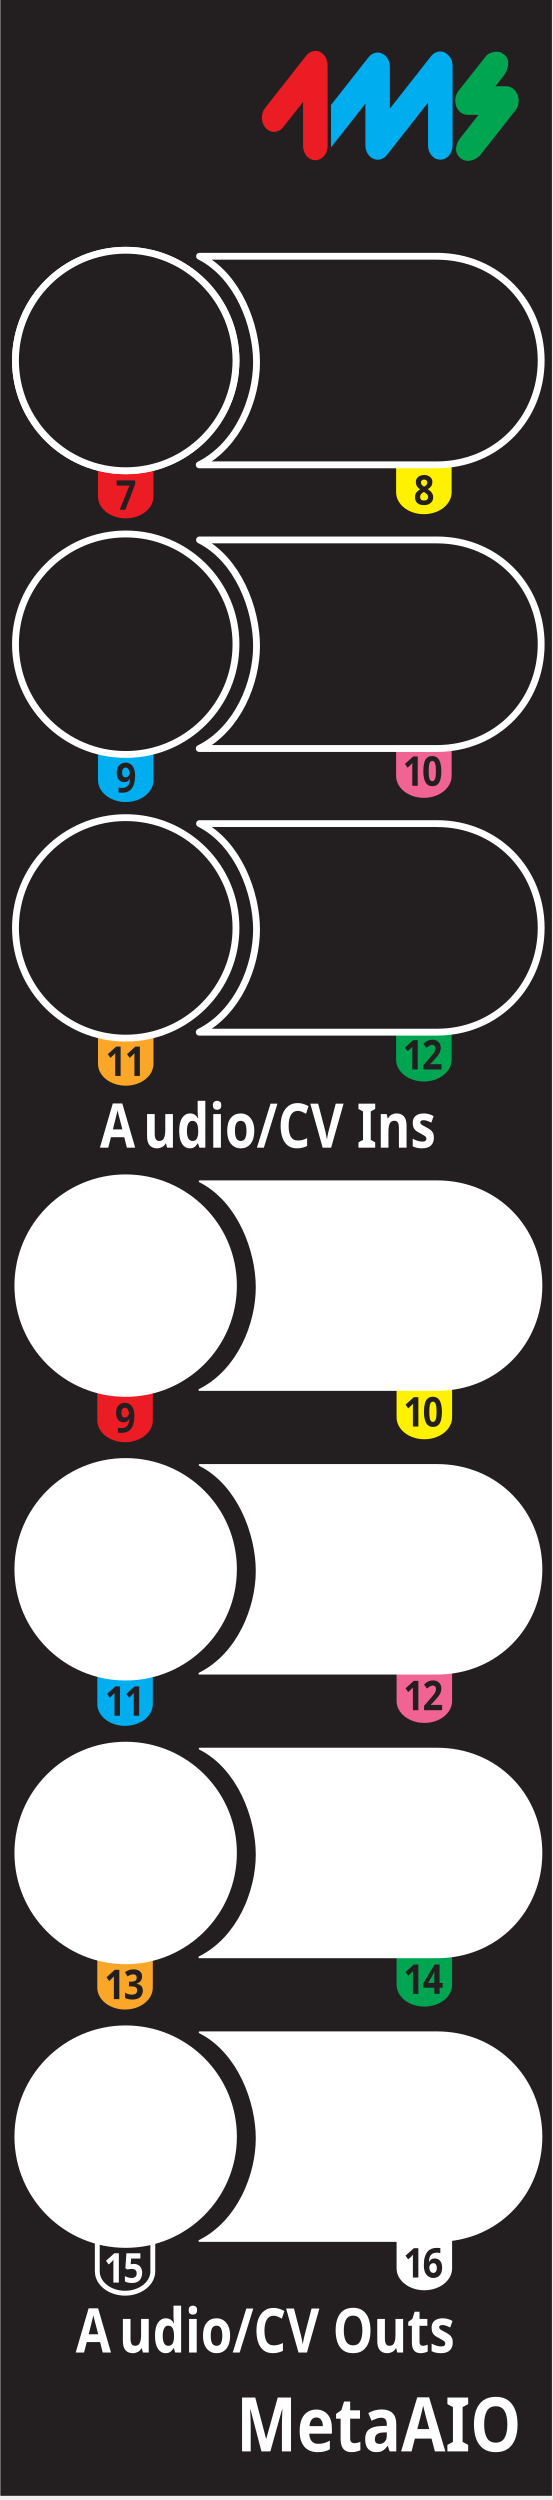
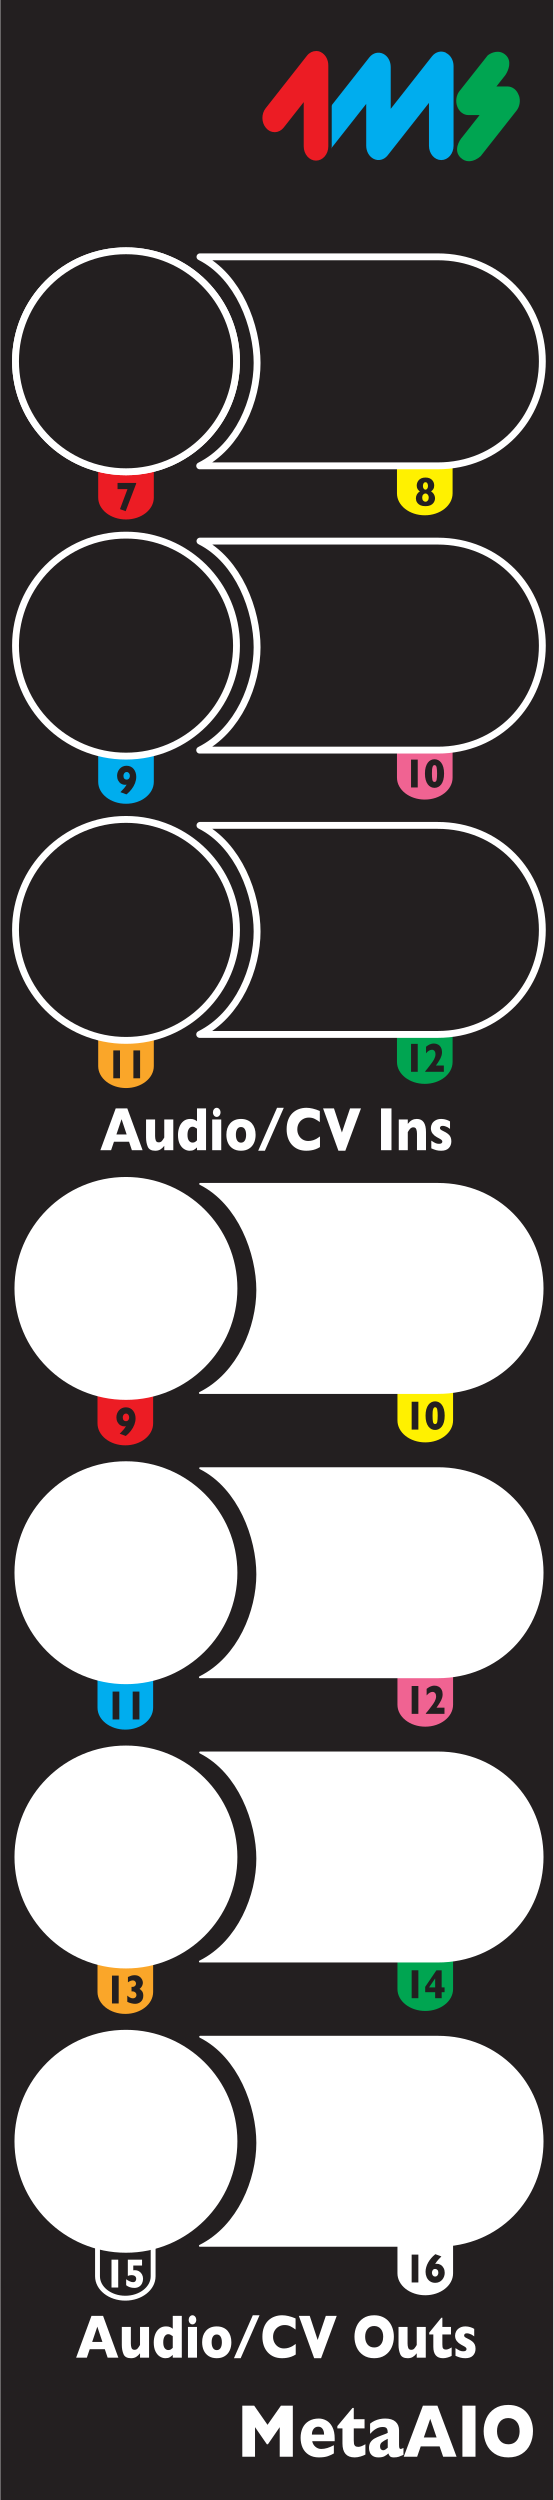
- <svg xmlns="http://www.w3.org/2000/svg" width="1.12in" height="5.07in" viewBox="0 0 80.5 364.86">
+ <svg xmlns="http://www.w3.org/2000/svg" width="1.12in" height="5.059in" viewBox="0 0 80.5 364.068" version="1.1" id="svg37">
+   <defs id="defs37" />
  <g id="artwork">
-     <rect width="80.5" height="364.25" style="fill: #231f20; stroke-width: 0px;" />
-     <text transform="translate(11 343.34) scale(.83 1)" style="fill: #fff; font-family: GillSans-Bold, 'Gill Sans'; font-size: 9px; font-weight: 700;">
-       <tspan x="0" y="0" style="letter-spacing: .01em;">A</tspan>
-       <tspan x="7.62" y="0">udio/CV Outs</tspan>
-     </text>
-     <text transform="translate(14.53 167.5) scale(.83 1)" style="fill: #fff; font-family: GillSans-Bold, 'Gill Sans'; font-size: 9px; font-weight: 700;">
-       <tspan x="0" y="0" style="letter-spacing: .01em;">A</tspan>
-       <tspan x="7.62" y="0">udio/CV Ins</tspan>
-     </text>
-     <text transform="translate(34.44 357.77) scale(.85 1)" style="fill: #fff; font-family: GillSans-Bold, 'Gill Sans'; font-size: 11px; font-weight: 700; letter-spacing: 0em;">
-       <tspan x="0" y="0">MetaAIO</tspan>
-     </text>
-     <g>
-       <path d="M64.9,7.68c-.7-.35-1.51-.14-2.03.51l-6.02,7.66v-6.09c0-.84-.42-1.59-1.08-1.92-.7-.35-1.52-.14-2.03.51l-9.09,11.56c-.64.82-.62,2.08.05,2.87.33.39.8.62,1.28.62h.03c.49,0,.96-.25,1.29-.67,0,0,3.44-4.36,5.98-7.6v6.09c0,.84.43,1.59,1.09,1.92.7.35,1.52.14,2.03-.51,0,0,3.46-4.41,6.02-7.65v6.25c0,1.15.8,2.08,1.79,2.08s1.79-.93,1.79-2.08v-11.61c0-.84-.43-1.59-1.09-1.91Z" style="fill: #00adee; stroke-width: 0px;" />
-       <g>
-         <path d="M45.96,23.64c-1.12,0-2.04-1.05-2.04-2.33v-5.72l-2.47,3.13c-.39.49-.91.76-1.49.77-.6,0-1.1-.24-1.5-.71-.74-.88-.76-2.28-.05-3.19l6.02-7.66c.39-.49.94-.77,1.52-.77.28,0,.56.06.82.19.75.37,1.23,1.21,1.23,2.14v11.8c0,1.29-.92,2.33-2.04,2.33Z" style="fill: #ec1c24; stroke-width: 0px;" />
-         <path d="M45.97,7.42c.24,0,.48.05.7.17.66.33,1.09,1.08,1.09,1.92v11.8c0,1.15-.8,2.08-1.79,2.08s-1.79-.93-1.79-2.08v-6.44l-2.91,3.7c-.34.43-.8.67-1.29.68h0c-.52,0-.96-.21-1.3-.62-.67-.79-.69-2.05-.04-2.87l6.02-7.66c.35-.44.83-.67,1.32-.67M45.97,6.92c-.66,0-1.28.32-1.72.87l-6.02,7.66c-.78,1-.76,2.53.05,3.5.44.52,1.03.8,1.69.8.66-.01,1.26-.32,1.69-.87l2.02-2.57v5c0,1.42,1.03,2.58,2.29,2.58s2.29-1.16,2.29-2.58v-11.8c0-1.03-.54-1.95-1.36-2.36-.29-.15-.61-.22-.93-.22h0Z" style="fill: #231f20; stroke-width: 0px;" />
+     <rect width="80.5" height="364.25" style="fill:#231f20;stroke-width:0px" id="rect1" x="0" y="0" />
+     <g id="text2" style="font-weight:700;font-size:9px;font-family:GillSans-Bold, 'Gill Sans';fill:#ffffff" transform="matrix(0.83,0,0,1,11,343.34)" aria-label="Audio/CV Outs">
+       <path style="letter-spacing:0.01em" d="M 7.453,0 H 5.572 L 5.076,-1.235 H 2.43 L 1.925,0 H 0.044 L 2.738,-6.091 H 4.768 Z M 4.654,-2.294 3.762,-4.518 2.861,-2.294 Z" id="path38" />
+       <path d="m 12.841,0 h -1.586 v -0.637 q -0.334,0.36 -0.703,0.541 -0.365,0.176 -0.879,0.176 -1.015,0 -1.314,-0.589 Q 8.059,-1.103 8.059,-1.846 v -2.628 h 1.586 v 2.417 q 0,0.365 0.119,0.642 0.123,0.272 0.527,0.272 0.347,0 0.549,-0.198 0.202,-0.198 0.413,-0.505 v -2.628 h 1.586 z m 5.744,0 H 16.998 v -0.404 q -0.25,0.211 -0.532,0.347 -0.277,0.136 -0.769,0.136 -0.488,0 -0.958,-0.242 -0.47,-0.242 -0.773,-0.751 -0.303,-0.514 -0.303,-1.292 0,-0.611 0.229,-1.143 0.229,-0.536 0.716,-0.87 0.488,-0.334 1.195,-0.334 0.439,0 0.712,0.097 0.272,0.097 0.483,0.246 v -1.881 h 1.586 z M 16.998,-1.424 v -1.709 q -0.277,-0.154 -0.435,-0.22 -0.154,-0.066 -0.365,-0.066 -0.374,0 -0.624,0.316 -0.246,0.316 -0.246,0.861 0,0.593 0.259,0.866 0.264,0.268 0.611,0.268 0.286,0 0.461,-0.088 0.176,-0.092 0.338,-0.229 z m 4.126,-4.083 q 0,0.277 -0.198,0.47 -0.198,0.193 -0.47,0.193 -0.185,0 -0.338,-0.088 -0.149,-0.088 -0.237,-0.237 -0.088,-0.154 -0.088,-0.338 0,-0.272 0.193,-0.47 0.193,-0.198 0.47,-0.198 0.272,0 0.47,0.198 0.198,0.198 0.198,0.47 z M 21.252,0 H 19.665 v -4.474 h 1.586 z m 6.029,-2.241 q 0,0.668 -0.29,1.191 -0.29,0.523 -0.87,0.826 -0.576,0.303 -1.406,0.303 -0.831,0 -1.411,-0.303 -0.576,-0.303 -0.866,-0.826 -0.286,-0.523 -0.286,-1.191 0,-0.505 0.158,-0.918 0.163,-0.413 0.488,-0.729 0.33,-0.321 0.809,-0.492 0.479,-0.171 1.107,-0.171 0.633,0 1.116,0.176 0.488,0.171 0.804,0.483 0.321,0.312 0.483,0.729 0.163,0.417 0.163,0.923 z m -1.666,0 q 0,-0.532 -0.233,-0.831 Q 25.154,-3.375 24.715,-3.375 q -0.435,0 -0.668,0.303 -0.229,0.299 -0.229,0.831 0,0.527 0.233,0.835 0.233,0.308 0.664,0.308 0.439,0 0.668,-0.303 0.233,-0.308 0.233,-0.839 z m 6.609,-3.933 -3.313,6.253 h -1.178 l 3.309,-6.253 z m 6.35,5.717 q -0.378,0.198 -0.773,0.316 -0.396,0.119 -0.8,0.167 -0.4,0.053 -0.831,0.053 -0.795,0 -1.428,-0.22 -0.628,-0.22 -1.094,-0.646 -0.461,-0.431 -0.694,-1.002 -0.229,-0.576 -0.229,-1.261 0,-0.787 0.272,-1.375 0.272,-0.593 0.76,-0.984 0.492,-0.391 1.116,-0.576 0.628,-0.189 1.323,-0.189 1.037,0 2.351,0.461 v 1.617 q -0.453,-0.281 -0.896,-0.466 -0.439,-0.189 -1.037,-0.189 -0.532,0 -0.993,0.211 -0.461,0.211 -0.743,0.602 -0.281,0.391 -0.281,0.914 0,0.461 0.246,0.848 0.246,0.382 0.681,0.611 0.439,0.224 0.989,0.224 0.444,0 0.839,-0.105 0.396,-0.11 0.664,-0.242 0.272,-0.132 0.558,-0.312 z M 45.769,-6.091 43.022,0.079 H 41.809 L 39.116,-6.091 h 1.912 l 1.393,3.516 1.433,-3.516 z m 10.024,3.041 q 0,0.853 -0.396,1.569 -0.391,0.716 -1.169,1.138 -0.778,0.422 -1.894,0.422 -1.129,0 -1.912,-0.439 -0.782,-0.439 -1.165,-1.156 -0.378,-0.716 -0.378,-1.534 0,-0.822 0.378,-1.534 0.378,-0.716 1.16,-1.151 0.787,-0.439 1.916,-0.439 0.844,0 1.503,0.25 0.664,0.25 1.09,0.681 0.426,0.426 0.646,0.998 0.22,0.567 0.22,1.195 z m -1.872,0 q 0,-0.343 -0.101,-0.624 -0.101,-0.286 -0.308,-0.492 -0.202,-0.211 -0.497,-0.325 -0.294,-0.119 -0.681,-0.119 -0.738,0 -1.16,0.431 -0.422,0.431 -0.422,1.129 0,0.699 0.422,1.134 0.426,0.431 1.16,0.431 0.505,0 0.861,-0.198 0.356,-0.202 0.541,-0.554 0.185,-0.356 0.185,-0.813 z M 61.391,0 h -1.586 v -0.637 q -0.334,0.36 -0.703,0.541 -0.365,0.176 -0.879,0.176 -1.015,0 -1.314,-0.589 -0.299,-0.593 -0.299,-1.336 v -2.628 h 1.586 v 2.417 q 0,0.365 0.119,0.642 0.123,0.272 0.527,0.272 0.347,0 0.549,-0.198 0.202,-0.198 0.413,-0.505 v -2.628 h 1.586 z m 4.54,-0.259 q -0.246,0.119 -0.681,0.229 -0.431,0.11 -0.826,0.11 -1.709,0 -1.709,-1.67 V -3.375 H 61.998 v -0.277 l 2.123,-2.162 h 0.18 v 1.34 h 1.512 V -3.375 h -1.512 v 1.433 q 0,0.25 0.031,0.404 0.031,0.154 0.171,0.259 0.145,0.101 0.435,0.101 0.378,0 0.993,-0.316 z m 4.192,-1.046 q 0,0.615 -0.453,1.002 -0.448,0.382 -1.336,0.382 -0.497,0 -0.883,-0.088 -0.387,-0.092 -0.844,-0.259 V -1.393 q 0.4,0.229 0.694,0.347 0.294,0.119 0.646,0.119 0.593,0 0.593,-0.325 0,-0.11 -0.088,-0.193 -0.084,-0.088 -0.299,-0.193 -0.211,-0.11 -0.567,-0.259 -0.439,-0.193 -0.747,-0.519 -0.308,-0.325 -0.308,-0.795 0,-0.334 0.202,-0.642 0.207,-0.308 0.62,-0.501 0.413,-0.198 0.998,-0.198 0.141,0 0.356,0.022 0.22,0.018 0.549,0.101 0.334,0.083 0.633,0.237 v 1.094 q -0.141,-0.083 -0.237,-0.141 -0.092,-0.057 -0.25,-0.127 -0.158,-0.07 -0.374,-0.123 -0.211,-0.057 -0.435,-0.057 -0.272,0 -0.374,0.105 -0.101,0.105 -0.101,0.211 0,0.11 0.105,0.207 0.105,0.092 0.47,0.233 0.527,0.202 0.844,0.417 0.316,0.211 0.448,0.466 0.136,0.255 0.136,0.602 z" id="path39" />
+     </g>
+     <g id="text4" style="font-weight:700;font-size:9px;font-family:GillSans-Bold, 'Gill Sans';fill:#ffffff" transform="matrix(0.83,0,0,1,14.53,167.5)" aria-label="Audio/CV Ins">
+       <path style="letter-spacing:0.01em" d="M 7.453,0 H 5.572 L 5.076,-1.235 H 2.43 L 1.925,0 H 0.044 L 2.738,-6.091 H 4.768 Z M 4.654,-2.294 3.762,-4.518 2.861,-2.294 Z" id="path40" />
+       <path d="m 12.841,0 h -1.586 v -0.637 q -0.334,0.36 -0.703,0.541 -0.365,0.176 -0.879,0.176 -1.015,0 -1.314,-0.589 Q 8.059,-1.103 8.059,-1.846 v -2.628 h 1.586 v 2.417 q 0,0.365 0.119,0.642 0.123,0.272 0.527,0.272 0.347,0 0.549,-0.198 0.202,-0.198 0.413,-0.505 v -2.628 h 1.586 z m 5.744,0 H 16.998 v -0.404 q -0.25,0.211 -0.532,0.347 -0.277,0.136 -0.769,0.136 -0.488,0 -0.958,-0.242 -0.47,-0.242 -0.773,-0.751 -0.303,-0.514 -0.303,-1.292 0,-0.611 0.229,-1.143 0.229,-0.536 0.716,-0.87 0.488,-0.334 1.195,-0.334 0.439,0 0.712,0.097 0.272,0.097 0.483,0.246 v -1.881 h 1.586 z M 16.998,-1.424 v -1.709 q -0.277,-0.154 -0.435,-0.22 -0.154,-0.066 -0.365,-0.066 -0.374,0 -0.624,0.316 -0.246,0.316 -0.246,0.861 0,0.593 0.259,0.866 0.264,0.268 0.611,0.268 0.286,0 0.461,-0.088 0.176,-0.092 0.338,-0.229 z m 4.126,-4.083 q 0,0.277 -0.198,0.47 -0.198,0.193 -0.47,0.193 -0.185,0 -0.338,-0.088 -0.149,-0.088 -0.237,-0.237 -0.088,-0.154 -0.088,-0.338 0,-0.272 0.193,-0.47 0.193,-0.198 0.47,-0.198 0.272,0 0.47,0.198 0.198,0.198 0.198,0.47 z M 21.252,0 H 19.665 v -4.474 h 1.586 z m 6.029,-2.241 q 0,0.668 -0.29,1.191 -0.29,0.523 -0.87,0.826 -0.576,0.303 -1.406,0.303 -0.831,0 -1.411,-0.303 -0.576,-0.303 -0.866,-0.826 -0.286,-0.523 -0.286,-1.191 0,-0.505 0.158,-0.918 0.163,-0.413 0.488,-0.729 0.33,-0.321 0.809,-0.492 0.479,-0.171 1.107,-0.171 0.633,0 1.116,0.176 0.488,0.171 0.804,0.483 0.321,0.312 0.483,0.729 0.163,0.417 0.163,0.923 z m -1.666,0 q 0,-0.532 -0.233,-0.831 Q 25.154,-3.375 24.715,-3.375 q -0.435,0 -0.668,0.303 -0.229,0.299 -0.229,0.831 0,0.527 0.233,0.835 0.233,0.308 0.664,0.308 0.439,0 0.668,-0.303 0.233,-0.308 0.233,-0.839 z m 6.609,-3.933 -3.313,6.253 h -1.178 l 3.309,-6.253 z m 6.35,5.717 q -0.378,0.198 -0.773,0.316 -0.396,0.119 -0.8,0.167 -0.4,0.053 -0.831,0.053 -0.795,0 -1.428,-0.22 -0.628,-0.22 -1.094,-0.646 -0.461,-0.431 -0.694,-1.002 -0.229,-0.576 -0.229,-1.261 0,-0.787 0.272,-1.375 0.272,-0.593 0.76,-0.984 0.492,-0.391 1.116,-0.576 0.628,-0.189 1.323,-0.189 1.037,0 2.351,0.461 v 1.617 q -0.453,-0.281 -0.896,-0.466 -0.439,-0.189 -1.037,-0.189 -0.532,0 -0.993,0.211 -0.461,0.211 -0.743,0.602 -0.281,0.391 -0.281,0.914 0,0.461 0.246,0.848 0.246,0.382 0.681,0.611 0.439,0.224 0.989,0.224 0.444,0 0.839,-0.105 0.396,-0.11 0.664,-0.242 0.272,-0.132 0.558,-0.312 z M 45.769,-6.091 43.022,0.079 H 41.809 L 39.116,-6.091 h 1.912 l 1.393,3.516 1.433,-3.516 z M 51.121,0 h -1.837 v -6.091 h 1.837 z m 6.056,0 h -1.582 v -2.413 q 0,-0.369 -0.123,-0.642 -0.119,-0.277 -0.527,-0.277 -0.193,0 -0.343,0.075 -0.145,0.07 -0.264,0.185 -0.114,0.114 -0.193,0.22 -0.079,0.105 -0.163,0.224 V 0 h -1.582 v -4.474 h 1.582 v 0.642 q 0.374,-0.4 0.747,-0.558 0.378,-0.163 0.839,-0.163 1.608,0 1.608,1.925 z m 4.447,-1.305 q 0,0.615 -0.453,1.002 -0.448,0.382 -1.336,0.382 -0.497,0 -0.883,-0.088 -0.387,-0.092 -0.844,-0.259 V -1.393 q 0.4,0.229 0.694,0.347 0.294,0.119 0.646,0.119 0.593,0 0.593,-0.325 0,-0.11 -0.088,-0.193 -0.084,-0.088 -0.299,-0.193 -0.211,-0.11 -0.567,-0.259 -0.439,-0.193 -0.747,-0.519 -0.308,-0.325 -0.308,-0.795 0,-0.334 0.202,-0.642 0.207,-0.308 0.62,-0.501 0.413,-0.198 0.998,-0.198 0.141,0 0.356,0.022 0.22,0.018 0.549,0.101 0.334,0.083 0.633,0.237 v 1.094 q -0.141,-0.083 -0.237,-0.141 -0.092,-0.057 -0.25,-0.127 -0.158,-0.07 -0.374,-0.123 -0.211,-0.057 -0.435,-0.057 -0.272,0 -0.374,0.105 -0.101,0.105 -0.101,0.211 0,0.11 0.105,0.207 0.105,0.092 0.47,0.233 0.527,0.202 0.844,0.417 0.316,0.211 0.448,0.466 0.136,0.255 0.136,0.602 z" id="path41" />
+     </g>
+     <path d="M 9.593,0 H 7.348 V -4.313 L 5.323,-1.815 H 5.146 L 3.115,-4.313 V 0 H 0.935 V -7.444 H 2.97 l 2.288,2.793 2.299,-2.793 h 2.036 z m 7.17,-2.267 h -3.851 q 0.113,0.5 0.553,0.816 0.44,0.317 0.999,0.317 0.978,0 2.159,-0.548 v 1.198 q -0.424,0.22 -1.031,0.403 -0.602,0.177 -1.536,0.177 -1.01,0 -1.719,-0.376 -0.709,-0.376 -1.063,-1.021 -0.349,-0.645 -0.349,-1.461 0,-0.806 0.349,-1.439 0.354,-0.639 1.063,-0.999 0.709,-0.365 1.719,-0.365 0.666,0 1.284,0.29 0.623,0.285 1.021,0.94 0.403,0.65 0.403,1.681 z m -1.815,-0.956 q 0,-0.526 -0.263,-0.838 -0.258,-0.317 -0.747,-0.317 -0.483,0 -0.784,0.322 -0.295,0.317 -0.295,0.833 z m 7.079,2.906 q -0.301,0.145 -0.833,0.279 -0.526,0.134 -1.01,0.134 -2.089,0 -2.089,-2.041 V -4.125 h -0.875 v -0.338 l 2.594,-2.643 h 0.22 v 1.638 h 1.848 V -4.125 H 20.034 v 1.751 q 0,0.306 0.038,0.494 0.038,0.188 0.209,0.317 0.177,0.124 0.532,0.124 0.462,0 1.214,-0.387 z m 6.521,0.043 q -0.424,0.167 -0.784,0.269 -0.36,0.102 -0.865,0.102 -0.478,0 -0.666,-0.167 -0.188,-0.172 -0.269,-0.414 -0.312,0.252 -0.693,0.419 -0.381,0.161 -0.999,0.161 -0.596,0 -0.967,-0.204 -0.365,-0.209 -0.516,-0.521 -0.145,-0.317 -0.145,-0.65 0,-0.505 0.252,-0.833 0.258,-0.333 0.688,-0.542 0.43,-0.209 1.139,-0.435 0.403,-0.129 0.607,-0.193 0.209,-0.07 0.312,-0.107 0.102,-0.038 0.215,-0.097 0,-0.397 -0.161,-0.623 -0.161,-0.226 -0.698,-0.226 -0.634,0 -1.176,0.279 -0.542,0.279 -0.994,0.72 v -1.482 q 0.36,-0.258 0.779,-0.419 0.419,-0.167 0.875,-0.247 0.457,-0.081 0.924,-0.081 1.187,0 1.783,0.462 0.602,0.457 0.602,1.262 v 2.111 q 0,0.301 0.054,0.451 0.059,0.145 0.209,0.145 0.183,0 0.494,-0.156 z M 25.856,-1.321 v -1.294 q -0.688,0.279 -1.004,0.505 -0.317,0.22 -0.317,0.602 0,0.274 0.156,0.419 0.161,0.145 0.371,0.145 0.199,0 0.392,-0.107 0.199,-0.113 0.403,-0.269 z M 37.646,0 H 35.347 L 34.74,-1.509 H 31.507 L 30.889,0 h -2.299 l 3.292,-7.444 h 2.481 z m -3.421,-2.804 -1.09,-2.718 -1.101,2.718 z M 40.89,0 H 38.645 v -7.444 h 2.245 z m 9.845,-3.728 q 0,1.042 -0.483,1.917 -0.478,0.875 -1.429,1.391 -0.951,0.516 -2.315,0.516 -1.38,0 -2.336,-0.537 -0.956,-0.537 -1.423,-1.413 -0.462,-0.875 -0.462,-1.875 0,-1.004 0.462,-1.875 0.462,-0.875 1.418,-1.407 0.961,-0.537 2.342,-0.537 1.031,0 1.837,0.306 0.811,0.306 1.332,0.833 0.521,0.521 0.79,1.219 0.269,0.693 0.269,1.461 z m -2.288,0 q 0,-0.419 -0.124,-0.763 -0.124,-0.349 -0.376,-0.602 -0.247,-0.258 -0.607,-0.397 -0.36,-0.145 -0.833,-0.145 -0.902,0 -1.418,0.526 -0.516,0.526 -0.516,1.38 0,0.854 0.516,1.386 0.521,0.526 1.418,0.526 0.618,0 1.053,-0.242 0.435,-0.247 0.661,-0.677 0.226,-0.435 0.226,-0.994 z" id="text5" style="font-weight:700;font-size:11px;font-family:GillSans-Bold, 'Gill Sans';letter-spacing:0em;fill:#ffffff" transform="matrix(0.85,0,0,1,34.44,357.77)" aria-label="MetaAIO" />
+     <g id="g8">
+       <path d="M 64.9,7.68 C 64.2,7.33 63.39,7.54 62.87,8.19 l -6.02,7.66 V 9.76 C 56.85,8.92 56.43,8.17 55.77,7.84 55.07,7.49 54.25,7.7 53.74,8.35 l -9.09,11.56 c -0.64,0.82 -0.62,2.08 0.05,2.87 0.33,0.39 0.8,0.62 1.28,0.62 h 0.03 c 0.49,0 0.96,-0.25 1.29,-0.67 0,0 3.44,-4.36 5.98,-7.6 v 6.09 c 0,0.84 0.43,1.59 1.09,1.92 0.7,0.35 1.52,0.14 2.03,-0.51 0,0 3.46,-4.41 6.02,-7.65 v 6.25 c 0,1.15 0.8,2.08 1.79,2.08 0.99,0 1.79,-0.93 1.79,-2.08 V 9.62 C 66,8.78 65.57,8.03 64.91,7.71 Z" style="fill:#00adee;stroke-width:0px" id="path5" />
+       <g id="g7">
+         <path d="m 45.96,23.64 c -1.12,0 -2.04,-1.05 -2.04,-2.33 v -5.72 l -2.47,3.13 c -0.39,0.49 -0.91,0.76 -1.49,0.77 -0.6,0 -1.1,-0.24 -1.5,-0.71 C 37.72,17.9 37.7,16.5 38.41,15.59 l 6.02,-7.66 c 0.39,-0.49 0.94,-0.77 1.52,-0.77 0.28,0 0.56,0.06 0.82,0.19 C 47.52,7.72 48,8.56 48,9.49 v 11.8 c 0,1.29 -0.92,2.33 -2.04,2.33 z" style="fill:#ec1c24;stroke-width:0px" id="path6" />
+         <path d="m 45.97,7.42 c 0.24,0 0.48,0.05 0.7,0.17 0.66,0.33 1.09,1.08 1.09,1.92 v 11.8 c 0,1.15 -0.8,2.08 -1.79,2.08 -0.99,0 -1.79,-0.93 -1.79,-2.08 v -6.44 l -2.91,3.7 c -0.34,0.43 -0.8,0.67 -1.29,0.68 v 0 c -0.52,0 -0.96,-0.21 -1.3,-0.62 -0.67,-0.79 -0.69,-2.05 -0.04,-2.87 L 44.66,8.1 C 45.01,7.66 45.49,7.43 45.98,7.43 M 45.97,6.92 c -0.66,0 -1.28,0.32 -1.72,0.87 l -6.02,7.66 c -0.78,1 -0.76,2.53 0.05,3.5 0.44,0.52 1.03,0.8 1.69,0.8 0.66,-0.01 1.26,-0.32 1.69,-0.87 l 2.02,-2.57 v 5 c 0,1.42 1.03,2.58 2.29,2.58 1.26,0 2.29,-1.16 2.29,-2.58 V 9.51 C 48.26,8.48 47.72,7.56 46.9,7.15 46.61,7 46.29,6.93 45.97,6.93 v 0 z" style="fill:#231f20;stroke-width:0px" id="path7" />
      </g>
-       <path d="M75.5,13.89c-.27-.79-.92-1.3-1.66-1.3h-1.6l1.31-1.66c.46-.68.99-2.06.04-2.92-.95-.87-2.13-.34-2.62.06l-4.11,5.2c-.46.59-.6,1.45-.34,2.19.27.79.92,1.3,1.66,1.3h1.61l-2.46,3.13c-.56.61-1.35,2.03-.32,3.06.39.38.81.53,1.23.53.68,0,1.34-.39,1.71-.74l5.23-6.64c.46-.59.6-1.45.34-2.19Z" style="fill: #00a551; stroke-width: 0px;" />
+       <path d="m 75.5,13.89 c -0.27,-0.79 -0.92,-1.3 -1.66,-1.3 h -1.6 l 1.31,-1.66 C 74.01,10.25 74.54,8.87 73.59,8.01 72.64,7.14 71.46,7.67 70.97,8.07 l -4.11,5.2 c -0.46,0.59 -0.6,1.45 -0.34,2.19 0.27,0.79 0.92,1.3 1.66,1.3 h 1.61 l -2.46,3.13 c -0.56,0.61 -1.35,2.03 -0.32,3.06 0.39,0.38 0.81,0.53 1.23,0.53 0.68,0 1.34,-0.39 1.71,-0.74 l 5.23,-6.64 c 0.46,-0.59 0.6,-1.45 0.34,-2.19 z" style="fill:#00a551;stroke-width:0px" id="path8" />
    </g>
-     <path d="M22.35,72.46c0,1.76-1.81,3.19-4.05,3.19s-4.05-1.43-4.05-3.19v-4.54h8.1v4.54Z" style="fill: #ec1c24; stroke-width: 0px;" />
-     <path d="M65.86,71.85c0,1.76-1.81,3.19-4.05,3.19s-4.05-1.43-4.05-3.19v-4.54h8.1v4.54Z" style="fill: #fff100; stroke-width: 0px;" />
-     <text transform="translate(16.83 74.39) scale(.88 1)" style="fill: #231f20; font-family: GillSans-Bold, 'Gill Sans'; font-size: 6px; font-weight: 700; letter-spacing: -.04em;">
-       <tspan x="0" y="0">7</tspan>
-     </text>
-     <text transform="translate(60.34 73.66) scale(.88 1)" style="fill: #231f20; font-family: GillSans-Bold, 'Gill Sans'; font-size: 6px; font-weight: 700; letter-spacing: -.04em;">
-       <tspan x="0" y="0">8</tspan>
-     </text>
-     <path d="M18.3,68.71c8.88,0,16.09-7.2,16.09-16.09,0-8.88-7.2-16.09-16.09-16.09-8.88,0-16.09,7.2-16.09,16.09,0,8.88,7.2,16.09,16.09,16.09Z" style="fill: #231f20; stroke: #fff; stroke-miterlimit: 10;" />
-     <path d="M63.67,37.4H29.07c5.68,2.86,8.32,10.17,8.32,15.46s-2.66,12.13-8.36,14.98h34.65c8.82,0,15.25-6.81,15.25-15.22s-6.43-15.22-15.25-15.22Z" style="fill: #231f20; stroke: #fff; stroke-linejoin: round;" />
-     <path d="M22.35,113.86c0,1.76-1.81,3.19-4.05,3.19s-4.05-1.43-4.05-3.19v-4.54h8.1v4.54Z" style="fill: #00adee; stroke-width: 0px;" />
-     <path d="M65.86,113.25c0,1.76-1.81,3.19-4.05,3.19s-4.05-1.43-4.05-3.19v-4.54h8.1v4.54Z" style="fill: #f06392; stroke-width: 0px;" />
-     <text transform="translate(16.83 115.63) scale(.88 1)" style="fill: #231f20; font-family: GillSans-Bold, 'Gill Sans'; font-size: 6px; font-weight: 700; letter-spacing: -.04em;">
-       <tspan x="0" y="0">9</tspan>
-     </text>
-     <text transform="translate(58.73 114.68) scale(.88 1)" style="fill: #231f20; font-family: GillSans-Bold, 'Gill Sans'; font-size: 6px; font-weight: 700; letter-spacing: -.04em;">
-       <tspan x="0" y="0">10</tspan>
-     </text>
-     <path d="M18.3,110.11c8.88,0,16.09-7.2,16.09-16.09,0-8.88-7.2-16.09-16.09-16.09-8.88,0-16.09,7.2-16.09,16.09,0,8.88,7.2,16.09,16.09,16.09Z" style="fill: #231f20; stroke: #fff; stroke-miterlimit: 10;" />
-     <path d="M63.67,78.8H29.07c5.68,2.86,8.32,10.17,8.32,15.46s-2.66,12.13-8.36,14.98h34.65c8.82,0,15.25-6.81,15.25-15.22s-6.43-15.22-15.25-15.22Z" style="fill: #231f20; stroke: #fff; stroke-linejoin: round;" />
-     <path d="M22.35,155.26c0,1.76-1.81,3.19-4.05,3.19s-4.05-1.43-4.05-3.19v-4.54h8.1v4.54Z" style="fill: #faa629; stroke-width: 0px;" />
-     <path d="M65.86,154.65c0,1.76-1.81,3.19-4.05,3.19s-4.05-1.43-4.05-3.19v-4.54h8.1v4.54Z" style="fill: #00a551; stroke-width: 0px;" />
-     <text transform="translate(15.37 157.03) scale(.88 1)" style="fill: #231f20; font-family: GillSans-Bold, 'Gill Sans'; font-size: 6px; font-weight: 700; letter-spacing: -.04em;">
-       <tspan x="0" y="0">11</tspan>
-     </text>
-     <text transform="translate(58.73 156.08) scale(.88 1)" style="fill: #231f20; font-family: GillSans-Bold, 'Gill Sans'; font-size: 6px; font-weight: 700; letter-spacing: -.04em;">
-       <tspan x="0" y="0">12</tspan>
-     </text>
-     <path d="M18.3,151.51c8.88,0,16.09-7.2,16.09-16.09,0-8.88-7.2-16.09-16.09-16.09-8.88,0-16.09,7.2-16.09,16.09,0,8.88,7.2,16.09,16.09,16.09Z" style="fill: #231f20; stroke: #fff; stroke-miterlimit: 10;" />
-     <path d="M63.67,120.2H29.07c5.68,2.86,8.32,10.17,8.32,15.46s-2.66,12.13-8.36,14.98h34.65c8.82,0,15.25-6.81,15.25-15.22s-6.43-15.22-15.25-15.22Z" style="fill: #231f20; stroke: #fff; stroke-linejoin: round;" />
-     <path d="M18.3,68.7c8.88,0,16.09-7.2,16.09-16.09,0-8.88-7.2-16.09-16.09-16.09-8.88,0-16.09,7.2-16.09,16.09,0,8.88,7.2,16.09,16.09,16.09Z" style="fill: #231f20; stroke: #fff; stroke-miterlimit: 10;" />
-     <path d="M22.25,207.29c0,1.76-1.81,3.19-4.05,3.19s-4.05-1.43-4.05-3.19v-4.54h8.1v4.54Z" style="fill: #ec1c24; stroke-width: 0px;" />
-     <path d="M65.93,206.86c0,1.76-1.81,3.19-4.05,3.19s-4.05-1.43-4.05-3.19v-4.54h8.1v4.54Z" style="fill: #fff100; stroke-width: 0px;" />
-     <text transform="translate(16.73 209.06) scale(.88 1)" style="fill: #231f20; font-family: GillSans-Bold, 'Gill Sans'; font-size: 6px; font-weight: 700; letter-spacing: -.04em;">
-       <tspan x="0" y="0">9</tspan>
-     </text>
-     <text transform="translate(58.82 208.19) scale(.88 1)" style="fill: #231f20; font-family: GillSans-Bold, 'Gill Sans'; font-size: 6px; font-weight: 700; letter-spacing: -.04em;">
-       <tspan x="0" y="0">10</tspan>
-     </text>
-     <path d="M18.29,203.72c8.88,0,16.09-7.2,16.09-16.09,0-8.88-7.2-16.09-16.09-16.09-8.88,0-16.09,7.2-16.09,16.09s7.2,16.09,16.09,16.09Z" style="fill: #fff; stroke: #fff; stroke-linejoin: round; stroke-width: .28px;" />
-     <path d="M63.7,172.41H29.1c5.68,2.86,8.32,10.17,8.32,15.46s-2.66,12.13-8.36,14.98h34.65c8.82,0,15.25-6.81,15.25-15.22s-6.43-15.22-15.25-15.22Z" style="fill: #fff; stroke: #fff; stroke-linejoin: round; stroke-width: .28px;" />
-     <path d="M22.25,248.69c0,1.76-1.81,3.19-4.05,3.19s-4.05-1.43-4.05-3.19v-4.54h8.1v4.54Z" style="fill: #00adee; stroke-width: 0px;" />
-     <path d="M65.93,248.26c0,1.76-1.81,3.19-4.05,3.19s-4.05-1.43-4.05-3.19v-4.54h8.1v4.54Z" style="fill: #f06392; stroke-width: 0px;" />
-     <text transform="translate(15.27 250.4) scale(.88 1)" style="fill: #231f20; font-family: GillSans-Bold, 'Gill Sans'; font-size: 6px; font-weight: 700; letter-spacing: -.04em;">
-       <tspan x="0" y="0">11</tspan>
-     </text>
-     <text transform="translate(58.82 249.59) scale(.88 1)" style="fill: #231f20; font-family: GillSans-Bold, 'Gill Sans'; font-size: 6px; font-weight: 700; letter-spacing: -.04em;">
-       <tspan x="0" y="0">12</tspan>
-     </text>
-     <path d="M18.29,245.12c8.88,0,16.09-7.2,16.09-16.09,0-8.88-7.2-16.09-16.09-16.09-8.88,0-16.09,7.2-16.09,16.09s7.2,16.09,16.09,16.09Z" style="fill: #fff; stroke: #fff; stroke-linejoin: round; stroke-width: .28px;" />
-     <path d="M63.7,213.81H29.1c5.68,2.86,8.32,10.17,8.32,15.46s-2.66,12.13-8.36,14.98h34.65c8.82,0,15.25-6.81,15.25-15.22s-6.43-15.22-15.25-15.22Z" style="fill: #fff; stroke: #fff; stroke-linejoin: round; stroke-width: .28px;" />
-     <path d="M22.25,290.09c0,1.76-1.81,3.19-4.05,3.19s-4.05-1.43-4.05-3.19v-4.54h8.1v4.54Z" style="fill: #faa629; stroke-width: 0px;" />
-     <path d="M65.93,289.66c0,1.76-1.81,3.19-4.05,3.19s-4.05-1.43-4.05-3.19v-4.54h8.1v4.54Z" style="fill: #00a551; stroke-width: 0px;" />
-     <text transform="translate(15.18 291.76) scale(.88 1)" style="fill: #231f20; font-family: GillSans-Bold, 'Gill Sans'; font-size: 6px; font-weight: 700; letter-spacing: -.04em;">
-       <tspan x="0" y="0">13</tspan>
-     </text>
-     <text transform="translate(58.82 290.99) scale(.88 1)" style="fill: #231f20; font-family: GillSans-Bold, 'Gill Sans'; font-size: 6px; font-weight: 700; letter-spacing: -.04em;">
-       <tspan x="0" y="0">14</tspan>
-     </text>
-     <path d="M18.29,286.52c8.88,0,16.09-7.2,16.09-16.09,0-8.88-7.2-16.09-16.09-16.09-8.88,0-16.09,7.2-16.09,16.09s7.2,16.09,16.09,16.09Z" style="fill: #fff; stroke: #fff; stroke-linejoin: round; stroke-width: .28px;" />
-     <path d="M63.7,255.21H29.1c5.68,2.86,8.32,10.17,8.32,15.46s-2.66,12.13-8.36,14.98h34.65c8.82,0,15.25-6.81,15.25-15.22s-6.43-15.22-15.25-15.22Z" style="fill: #fff; stroke: #fff; stroke-linejoin: round; stroke-width: .28px;" />
-     <path d="M22.25,331.49c0,1.76-1.81,3.19-4.05,3.19s-4.05-1.43-4.05-3.19v-4.54h8.1v4.54Z" style="fill: #231f20; stroke: #fff; stroke-width: .71px;" />
-     <path d="M65.93,331.06c0,1.76-1.81,3.19-4.05,3.19s-4.05-1.43-4.05-3.19v-4.54h8.1v4.54Z" style="fill: #fff; stroke-width: 0px;" />
-     <text transform="translate(15.11 333.13) scale(.88 1)" style="fill: #fff; font-family: GillSans-Bold, 'Gill Sans'; font-size: 6px; font-weight: 700; letter-spacing: -.04em;">
-       <tspan x="0" y="0">15</tspan>
-     </text>
-     <text transform="translate(58.82 332.39) scale(.88 1)" style="fill: #231f20; font-family: GillSans-Bold, 'Gill Sans'; font-size: 6px; font-weight: 700; letter-spacing: -.04em;">
-       <tspan x="0" y="0">16</tspan>
-     </text>
-     <path d="M18.29,327.92c8.88,0,16.09-7.2,16.09-16.09,0-8.88-7.2-16.09-16.09-16.09-8.88,0-16.09,7.2-16.09,16.09s7.2,16.09,16.09,16.09Z" style="fill: #fff; stroke: #fff; stroke-linejoin: round; stroke-width: .28px;" />
-     <path d="M63.7,296.61H29.1c5.68,2.86,8.32,10.17,8.32,15.46s-2.66,12.13-8.36,14.98h34.65c8.82,0,15.25-6.81,15.25-15.22s-6.43-15.22-15.25-15.22Z" style="fill: #fff; stroke: #fff; stroke-linejoin: round; stroke-width: .28px;" />
+     <path d="m 22.35,72.46 c 0,1.76 -1.81,3.19 -4.05,3.19 -2.24,0 -4.05,-1.43 -4.05,-3.19 v -4.54 h 8.1 z" style="fill:#ec1c24;stroke-width:0px" id="path9" />
+     <path d="m 65.86,71.85 c 0,1.76 -1.81,3.19 -4.05,3.19 -2.24,0 -4.05,-1.43 -4.05,-3.19 v -4.54 h 8.1 z" style="fill:#fff100;stroke-width:0px" id="path10" />
+     <path d="M 3.349,-3.943 1.614,0.053 0.671,-0.246 1.913,-3.161 H 0.27 V -4.061 H 3.349 Z" id="text10" style="font-weight:700;font-size:6px;font-family:GillSans-Bold, 'Gill Sans';letter-spacing:-0.04em;fill:#231f20" transform="matrix(0.88,0,0,1,16.83,74.39)" aria-label="7" />
+     <path d="m 3.366,-1.093 q 0,0.144 -0.062,0.328 -0.059,0.185 -0.226,0.375 -0.167,0.188 -0.486,0.316 -0.319,0.126 -0.812,0.126 -0.501,0 -0.817,-0.126 Q 0.647,-0.199 0.475,-0.39 0.305,-0.583 0.252,-0.759 0.199,-0.938 0.199,-1.093 q 0,-0.308 0.176,-0.58 0.176,-0.272 0.478,-0.422 Q 0.606,-2.25 0.472,-2.449 0.337,-2.651 0.337,-2.965 q 0,-0.176 0.073,-0.372 0.076,-0.196 0.243,-0.378 0.17,-0.182 0.448,-0.29 0.281,-0.111 0.68,-0.111 0.416,0 0.694,0.111 0.278,0.108 0.448,0.29 0.17,0.179 0.237,0.372 0.067,0.193 0.067,0.378 0,0.322 -0.132,0.516 -0.129,0.19 -0.384,0.354 0.202,0.105 0.343,0.258 0.144,0.149 0.226,0.346 0.085,0.196 0.085,0.398 z M 2.203,-2.886 q 0,-0.193 -0.097,-0.369 -0.094,-0.176 -0.313,-0.176 -0.226,0 -0.328,0.17 -0.103,0.167 -0.103,0.375 0,0.237 0.126,0.39 0.129,0.149 0.293,0.149 0.167,0 0.293,-0.149 0.129,-0.152 0.129,-0.39 z m 0.12,1.685 q 0,-0.188 -0.082,-0.322 -0.082,-0.138 -0.208,-0.205 -0.126,-0.07 -0.252,-0.07 -0.205,0 -0.372,0.161 -0.167,0.161 -0.167,0.437 0,0.296 0.167,0.451 0.167,0.155 0.378,0.155 0.217,0 0.375,-0.167 0.161,-0.167 0.161,-0.439 z" id="text11" style="font-weight:700;font-size:6px;font-family:GillSans-Bold, 'Gill Sans';letter-spacing:-0.04em;fill:#231f20" transform="matrix(0.88,0,0,1,60.34,73.66)" aria-label="8" />
+     <path d="m 18.3,68.71 c 8.88,0 16.09,-7.2 16.09,-16.09 0,-8.88 -7.2,-16.09 -16.09,-16.09 -8.88,0 -16.09,7.2 -16.09,16.09 0,8.88 7.2,16.09 16.09,16.09 z" style="fill:#231f20;stroke:#ffffff;stroke-miterlimit:10" id="path11" />
+     <path d="m 63.67,37.4 h -34.6 c 5.68,2.86 8.32,10.17 8.32,15.46 0,5.29 -2.66,12.13 -8.36,14.98 h 34.65 c 8.82,0 15.25,-6.81 15.25,-15.22 0,-8.41 -6.43,-15.22 -15.25,-15.22 z" style="fill:#231f20;stroke:#ffffff;stroke-linejoin:round" id="path12" />
+     <path d="m 22.35,113.86 c 0,1.76 -1.81,3.19 -4.05,3.19 -2.24,0 -4.05,-1.43 -4.05,-3.19 v -4.54 h 8.1 z" style="fill:#00adee;stroke-width:0px" id="path13" />
+     <path d="m 65.86,113.25 c 0,1.76 -1.81,3.19 -4.05,3.19 -2.24,0 -4.05,-1.43 -4.05,-3.19 v -4.54 h 8.1 z" style="fill:#f06392;stroke-width:0px" id="path14" />
+     <path d="m 3.366,-2.508 q 0,0.46 -0.199,0.92 -0.199,0.46 -0.568,0.882 -0.366,0.422 -0.853,0.765 l -1.002,-0.328 Q 1.441,-0.864 1.775,-1.368 q -0.108,0.029 -0.27,0.029 -0.357,0 -0.656,-0.164 Q 0.551,-1.667 0.372,-1.969 0.193,-2.273 0.193,-2.657 q 0,-0.281 0.108,-0.542 0.108,-0.261 0.319,-0.472 0.211,-0.211 0.501,-0.328 0.29,-0.117 0.636,-0.117 0.387,0 0.694,0.132 0.308,0.132 0.507,0.36 0.202,0.229 0.305,0.516 0.103,0.284 0.103,0.601 z M 2.309,-2.64 q 0,-0.24 -0.146,-0.401 -0.146,-0.164 -0.375,-0.164 -0.188,0 -0.311,0.094 -0.12,0.091 -0.176,0.223 -0.053,0.129 -0.053,0.249 0,0.278 0.155,0.413 0.158,0.132 0.366,0.132 0.196,0 0.316,-0.091 0.12,-0.091 0.17,-0.214 0.053,-0.123 0.053,-0.24 z" id="text14" style="font-weight:700;font-size:6px;font-family:GillSans-Bold, 'Gill Sans';letter-spacing:-0.04em;fill:#231f20" transform="matrix(0.88,0,0,1,16.83,115.63)" aria-label="9" />
+     <path d="M 2.335,0 H 1.225 v -4.061 h 1.11 z m 4.357,-2.027 q 0,0.527 -0.126,0.926 Q 6.44,-0.703 6.217,-0.448 5.997,-0.196 5.713,-0.07 5.429,0.053 5.107,0.053 q -0.319,0 -0.604,-0.123 Q 4.219,-0.196 3.999,-0.451 3.78,-0.706 3.651,-1.102 3.525,-1.497 3.525,-2.027 q 0,-0.533 0.126,-0.929 0.129,-0.396 0.346,-0.653 0.22,-0.258 0.504,-0.381 0.287,-0.126 0.606,-0.126 0.322,0 0.604,0.123 0.284,0.123 0.507,0.384 0.223,0.258 0.349,0.656 0.126,0.398 0.126,0.926 z m -1.157,0 q 0,-0.539 -0.073,-0.885 -0.073,-0.346 -0.354,-0.346 -0.19,0 -0.287,0.193 -0.094,0.193 -0.117,0.445 -0.021,0.252 -0.021,0.592 0,0.577 0.07,0.899 0.073,0.319 0.354,0.319 0.284,0 0.354,-0.319 0.073,-0.322 0.073,-0.899 z" id="text15" style="font-weight:700;font-size:6px;font-family:GillSans-Bold, 'Gill Sans';letter-spacing:-0.04em;fill:#231f20" transform="matrix(0.88,0,0,1,58.73,114.68)" aria-label="10" />
+     <path d="m 18.3,110.11 c 8.88,0 16.09,-7.2 16.09,-16.09 0,-8.88 -7.2,-16.09 -16.09,-16.09 -8.88,0 -16.09,7.2 -16.09,16.09 0,8.88 7.2,16.09 16.09,16.09 z" style="fill:#231f20;stroke:#ffffff;stroke-miterlimit:10" id="path15" />
+     <path d="m 63.67,78.8 h -34.6 c 5.68,2.86 8.32,10.17 8.32,15.46 0,5.29 -2.66,12.13 -8.36,14.98 h 34.65 c 8.82,0 15.25,-6.81 15.25,-15.22 0,-8.41 -6.43,-15.22 -15.25,-15.22 z" style="fill:#231f20;stroke:#ffffff;stroke-linejoin:round" id="path16" />
+     <path d="m 22.35,155.26 c 0,1.76 -1.81,3.19 -4.05,3.19 -2.24,0 -4.05,-1.43 -4.05,-3.19 v -4.54 h 8.1 z" style="fill:#faa629;stroke-width:0px" id="path17" />
+     <path d="m 65.86,154.65 c 0,1.76 -1.81,3.19 -4.05,3.19 -2.24,0 -4.05,-1.43 -4.05,-3.19 v -4.54 h 8.1 z" style="fill:#00a551;stroke-width:0px" id="path18" />
+     <path d="M 2.335,0 H 1.225 V -4.061 H 2.335 Z M 5.66,0 H 4.55 v -4.061 h 1.11 z" id="text18" style="font-weight:700;font-size:6px;font-family:GillSans-Bold, 'Gill Sans';letter-spacing:-0.04em;fill:#231f20" transform="matrix(0.88,0,0,1,15.37,157.03)" aria-label="11" />
+     <path d="M 2.335,0 H 1.225 v -4.061 h 1.11 z m 4.322,0 h -3.085 v -0.079 q 0.179,-0.173 0.393,-0.413 0.214,-0.24 0.551,-0.636 0.155,-0.179 0.29,-0.352 0.138,-0.173 0.234,-0.334 0.097,-0.164 0.164,-0.36 0.067,-0.196 0.067,-0.401 0,-0.281 -0.164,-0.454 -0.161,-0.176 -0.413,-0.176 -0.498,0 -0.99,0.516 v -0.958 q 0.173,-0.111 0.284,-0.179 0.111,-0.067 0.255,-0.132 0.146,-0.064 0.346,-0.111 0.199,-0.047 0.431,-0.047 0.372,0 0.677,0.152 0.305,0.149 0.478,0.437 0.176,0.284 0.176,0.665 0,0.27 -0.079,0.504 -0.079,0.234 -0.164,0.378 -0.085,0.144 -0.226,0.354 -0.252,0.375 -0.539,0.715 h 1.315 z" id="text19" style="font-weight:700;font-size:6px;font-family:GillSans-Bold, 'Gill Sans';letter-spacing:-0.04em;fill:#231f20" transform="matrix(0.88,0,0,1,58.73,156.08)" aria-label="12" />
+     <path d="m 18.3,151.51 c 8.88,0 16.09,-7.2 16.09,-16.09 0,-8.88 -7.2,-16.09 -16.09,-16.09 -8.88,0 -16.09,7.2 -16.09,16.09 0,8.88 7.2,16.09 16.09,16.09 z" style="fill:#231f20;stroke:#ffffff;stroke-miterlimit:10" id="path19" />
+     <path d="m 63.67,120.2 h -34.6 c 5.68,2.86 8.32,10.17 8.32,15.46 0,5.29 -2.66,12.13 -8.36,14.98 h 34.65 c 8.82,0 15.25,-6.81 15.25,-15.22 0,-8.41 -6.43,-15.22 -15.25,-15.22 z" style="fill:#231f20;stroke:#ffffff;stroke-linejoin:round" id="path20" />
+     <path d="m 18.3,68.7 c 8.88,0 16.09,-7.2 16.09,-16.09 0,-8.88 -7.2,-16.09 -16.09,-16.09 -8.88,0 -16.09,7.2 -16.09,16.09 0,8.88 7.2,16.09 16.09,16.09 z" style="fill:#231f20;stroke:#ffffff;stroke-miterlimit:10" id="path21" />
+     <path d="m 22.25,207.29 c 0,1.76 -1.81,3.19 -4.05,3.19 -2.24,0 -4.05,-1.43 -4.05,-3.19 v -4.54 h 8.1 z" style="fill:#ec1c24;stroke-width:0px" id="path22" />
+     <path d="m 65.93,206.86 c 0,1.76 -1.81,3.19 -4.05,3.19 -2.24,0 -4.05,-1.43 -4.05,-3.19 v -4.54 h 8.1 z" style="fill:#fff100;stroke-width:0px" id="path23" />
+     <path d="m 3.366,-2.508 q 0,0.46 -0.199,0.92 -0.199,0.46 -0.568,0.882 -0.366,0.422 -0.853,0.765 l -1.002,-0.328 Q 1.441,-0.864 1.775,-1.368 q -0.108,0.029 -0.27,0.029 -0.357,0 -0.656,-0.164 Q 0.551,-1.667 0.372,-1.969 0.193,-2.273 0.193,-2.657 q 0,-0.281 0.108,-0.542 0.108,-0.261 0.319,-0.472 0.211,-0.211 0.501,-0.328 0.29,-0.117 0.636,-0.117 0.387,0 0.694,0.132 0.308,0.132 0.507,0.36 0.202,0.229 0.305,0.516 0.103,0.284 0.103,0.601 z M 2.309,-2.64 q 0,-0.24 -0.146,-0.401 -0.146,-0.164 -0.375,-0.164 -0.188,0 -0.311,0.094 -0.12,0.091 -0.176,0.223 -0.053,0.129 -0.053,0.249 0,0.278 0.155,0.413 0.158,0.132 0.366,0.132 0.196,0 0.316,-0.091 0.12,-0.091 0.17,-0.214 0.053,-0.123 0.053,-0.24 z" id="text23" style="font-weight:700;font-size:6px;font-family:GillSans-Bold, 'Gill Sans';letter-spacing:-0.04em;fill:#231f20" transform="matrix(0.88,0,0,1,16.73,209.06)" aria-label="9" />
+     <path d="M 2.335,0 H 1.225 v -4.061 h 1.11 z m 4.357,-2.027 q 0,0.527 -0.126,0.926 Q 6.44,-0.703 6.217,-0.448 5.997,-0.196 5.713,-0.07 5.429,0.053 5.107,0.053 q -0.319,0 -0.604,-0.123 Q 4.219,-0.196 3.999,-0.451 3.78,-0.706 3.651,-1.102 3.525,-1.497 3.525,-2.027 q 0,-0.533 0.126,-0.929 0.129,-0.396 0.346,-0.653 0.22,-0.258 0.504,-0.381 0.287,-0.126 0.606,-0.126 0.322,0 0.604,0.123 0.284,0.123 0.507,0.384 0.223,0.258 0.349,0.656 0.126,0.398 0.126,0.926 z m -1.157,0 q 0,-0.539 -0.073,-0.885 -0.073,-0.346 -0.354,-0.346 -0.19,0 -0.287,0.193 -0.094,0.193 -0.117,0.445 -0.021,0.252 -0.021,0.592 0,0.577 0.07,0.899 0.073,0.319 0.354,0.319 0.284,0 0.354,-0.319 0.073,-0.322 0.073,-0.899 z" id="text24" style="font-weight:700;font-size:6px;font-family:GillSans-Bold, 'Gill Sans';letter-spacing:-0.04em;fill:#231f20" transform="matrix(0.88,0,0,1,58.82,208.19)" aria-label="10" />
+     <path d="m 18.29,203.72 c 8.88,0 16.09,-7.2 16.09,-16.09 0,-8.88 -7.2,-16.09 -16.09,-16.09 -8.88,0 -16.09,7.2 -16.09,16.09 0,8.89 7.2,16.09 16.09,16.09 z" style="fill:#ffffff;stroke:#ffffff;stroke-width:0.28px;stroke-linejoin:round" id="path24" />
+     <path d="M 63.7,172.41 H 29.1 c 5.68,2.86 8.32,10.17 8.32,15.46 0,5.29 -2.66,12.13 -8.36,14.98 h 34.65 c 8.82,0 15.25,-6.81 15.25,-15.22 0,-8.41 -6.43,-15.22 -15.25,-15.22 z" style="fill:#ffffff;stroke:#ffffff;stroke-width:0.28px;stroke-linejoin:round" id="path25" />
+     <path d="m 22.25,248.69 c 0,1.76 -1.81,3.19 -4.05,3.19 -2.24,0 -4.05,-1.43 -4.05,-3.19 v -4.54 h 8.1 z" style="fill:#00adee;stroke-width:0px" id="path26" />
+     <path d="m 65.93,248.26 c 0,1.76 -1.81,3.19 -4.05,3.19 -2.24,0 -4.05,-1.43 -4.05,-3.19 v -4.54 h 8.1 z" style="fill:#f06392;stroke-width:0px" id="path27" />
+     <path d="M 2.335,0 H 1.225 V -4.061 H 2.335 Z M 5.66,0 H 4.55 v -4.061 h 1.11 z" id="text27" style="font-weight:700;font-size:6px;font-family:GillSans-Bold, 'Gill Sans';letter-spacing:-0.04em;fill:#231f20" transform="matrix(0.88,0,0,1,15.27,250.4)" aria-label="11" />
+     <path d="M 2.335,0 H 1.225 v -4.061 h 1.11 z m 4.322,0 h -3.085 v -0.079 q 0.179,-0.173 0.393,-0.413 0.214,-0.24 0.551,-0.636 0.155,-0.179 0.29,-0.352 0.138,-0.173 0.234,-0.334 0.097,-0.164 0.164,-0.36 0.067,-0.196 0.067,-0.401 0,-0.281 -0.164,-0.454 -0.161,-0.176 -0.413,-0.176 -0.498,0 -0.99,0.516 v -0.958 q 0.173,-0.111 0.284,-0.179 0.111,-0.067 0.255,-0.132 0.146,-0.064 0.346,-0.111 0.199,-0.047 0.431,-0.047 0.372,0 0.677,0.152 0.305,0.149 0.478,0.437 0.176,0.284 0.176,0.665 0,0.27 -0.079,0.504 -0.079,0.234 -0.164,0.378 -0.085,0.144 -0.226,0.354 -0.252,0.375 -0.539,0.715 h 1.315 z" id="text28" style="font-weight:700;font-size:6px;font-family:GillSans-Bold, 'Gill Sans';letter-spacing:-0.04em;fill:#231f20" transform="matrix(0.88,0,0,1,58.82,249.59)" aria-label="12" />
+     <path d="m 18.29,245.12 c 8.88,0 16.09,-7.2 16.09,-16.09 0,-8.88 -7.2,-16.09 -16.09,-16.09 -8.88,0 -16.09,7.2 -16.09,16.09 0,8.89 7.2,16.09 16.09,16.09 z" style="fill:#ffffff;stroke:#ffffff;stroke-width:0.28px;stroke-linejoin:round" id="path28" />
+     <path d="M 63.7,213.81 H 29.1 c 5.68,2.86 8.32,10.17 8.32,15.46 0,5.29 -2.66,12.13 -8.36,14.98 h 34.65 c 8.82,0 15.25,-6.81 15.25,-15.22 0,-8.41 -6.43,-15.22 -15.25,-15.22 z" style="fill:#ffffff;stroke:#ffffff;stroke-width:0.28px;stroke-linejoin:round" id="path29" />
+     <path d="m 22.25,290.09 c 0,1.76 -1.81,3.19 -4.05,3.19 -2.24,0 -4.05,-1.43 -4.05,-3.19 v -4.54 h 8.1 z" style="fill:#faa629;stroke-width:0px" id="path30" />
+     <path d="m 65.93,289.66 c 0,1.76 -1.81,3.19 -4.05,3.19 -2.24,0 -4.05,-1.43 -4.05,-3.19 v -4.54 h 8.1 z" style="fill:#00a551;stroke-width:0px" id="path31" />
+     <path d="M 2.335,0 H 1.225 v -4.061 h 1.11 z m 4.07,-1.128 q 0,0.319 -0.126,0.545 -0.126,0.226 -0.334,0.369 -0.205,0.141 -0.437,0.205 -0.231,0.062 -0.448,0.062 -0.308,0 -0.68,-0.085 Q 4.008,-0.12 3.756,-0.24 V -1.151 Q 3.961,-0.981 4.198,-0.864 4.436,-0.75 4.688,-0.75 q 0.19,0 0.319,-0.07 0.132,-0.07 0.196,-0.176 0.067,-0.108 0.067,-0.229 0,-0.155 -0.082,-0.275 -0.082,-0.12 -0.237,-0.19 -0.155,-0.073 -0.36,-0.073 h -0.132 v -0.653 h 0.155 q 0.205,0 0.337,-0.079 0.135,-0.079 0.193,-0.188 0.059,-0.111 0.059,-0.208 0,-0.185 -0.144,-0.325 -0.141,-0.144 -0.366,-0.144 -0.202,0 -0.422,0.076 -0.217,0.076 -0.407,0.205 v -0.779 q 0.287,-0.12 0.539,-0.188 0.255,-0.07 0.571,-0.07 0.46,0 0.768,0.179 0.311,0.179 0.451,0.434 0.144,0.252 0.144,0.475 0,0.182 -0.079,0.363 -0.079,0.182 -0.208,0.322 -0.126,0.141 -0.264,0.22 0.243,0.129 0.431,0.357 0.188,0.229 0.188,0.639 z" id="text31" style="font-weight:700;font-size:6px;font-family:GillSans-Bold, 'Gill Sans';letter-spacing:-0.04em;fill:#231f20" transform="matrix(0.88,0,0,1,15.18,291.76)" aria-label="13" />
+     <path d="M 2.335,0 H 1.225 V -4.061 H 2.335 Z M 6.674,-0.876 H 6.194 V 0 H 5.113 V -0.876 H 3.463 V -1.649 l 1.86,-2.411 h 0.87 v 2.487 H 6.674 Z M 5.113,-1.573 v -1.301 l -1.008,1.301 z" id="text32" style="font-weight:700;font-size:6px;font-family:GillSans-Bold, 'Gill Sans';letter-spacing:-0.04em;fill:#231f20" transform="matrix(0.88,0,0,1,58.82,290.99)" aria-label="14" />
+     <path d="m 18.29,286.52 c 8.88,0 16.09,-7.2 16.09,-16.09 0,-8.88 -7.2,-16.09 -16.09,-16.09 -8.88,0 -16.09,7.2 -16.09,16.09 0,8.89 7.2,16.09 16.09,16.09 z" style="fill:#ffffff;stroke:#ffffff;stroke-width:0.28px;stroke-linejoin:round" id="path32" />
+     <path d="M 63.7,255.21 H 29.1 c 5.68,2.86 8.32,10.17 8.32,15.46 0,5.29 -2.66,12.13 -8.36,14.98 h 34.65 c 8.82,0 15.25,-6.81 15.25,-15.22 0,-8.41 -6.43,-15.22 -15.25,-15.22 z" style="fill:#ffffff;stroke:#ffffff;stroke-width:0.28px;stroke-linejoin:round" id="path33" />
+     <path d="m 22.25,331.49 c 0,1.76 -1.81,3.19 -4.05,3.19 -2.24,0 -4.05,-1.43 -4.05,-3.19 v -4.54 h 8.1 z" style="fill:#231f20;stroke:#ffffff;stroke-width:0.71px" id="path34" />
+     <path d="m 65.93,331.06 c 0,1.76 -1.81,3.19 -4.05,3.19 -2.24,0 -4.05,-1.43 -4.05,-3.19 v -4.54 h 8.1 z" style="fill:#ffffff;stroke-width:0px" id="path35" />
+     <path d="M 2.335,0 H 1.225 v -4.061 h 1.11 z m 4.111,-1.271 q 0,0.349 -0.164,0.653 -0.161,0.305 -0.489,0.489 -0.325,0.182 -0.794,0.182 -0.375,0 -0.718,-0.097 Q 3.938,-0.141 3.651,-0.337 V -1.213 q 0.188,0.141 0.527,0.284 0.343,0.144 0.595,0.144 0.299,0 0.419,-0.155 0.12,-0.158 0.12,-0.325 0,-0.138 -0.07,-0.261 -0.07,-0.123 -0.243,-0.202 -0.17,-0.082 -0.46,-0.082 -0.319,0 -0.612,0.117 v -2.367 h 2.353 v 0.855 h -1.453 v 0.697 q 0.047,-0.006 0.097,-0.009 0.053,-0.006 0.073,-0.006 0.023,-0.003 0.088,-0.003 0.41,0 0.721,0.173 0.311,0.173 0.475,0.46 0.167,0.284 0.167,0.621 z" id="text35" style="font-weight:700;font-size:6px;font-family:GillSans-Bold, 'Gill Sans';letter-spacing:-0.04em;fill:#ffffff" transform="matrix(0.88,0,0,1,15.11,333.13)" aria-label="15" />
+     <path d="M 2.335,0 H 1.225 V -4.061 H 2.335 Z M 6.697,-1.403 q 0,0.281 -0.111,0.545 -0.108,0.261 -0.316,0.469 -0.208,0.208 -0.498,0.325 -0.29,0.117 -0.642,0.117 -0.507,0 -0.873,-0.223 Q 3.891,-0.396 3.706,-0.762 3.525,-1.131 3.525,-1.553 q 0,-0.343 0.114,-0.688 0.114,-0.349 0.331,-0.686 0.22,-0.34 0.51,-0.633 0.29,-0.296 0.665,-0.562 l 1.002,0.331 q -0.24,0.205 -0.416,0.375 -0.176,0.167 -0.334,0.349 -0.158,0.182 -0.284,0.372 0.111,-0.029 0.27,-0.029 0.357,0 0.656,0.164 0.302,0.164 0.48,0.466 Q 6.697,-1.793 6.697,-1.403 Z m -1.055,-0.018 q 0,-0.281 -0.158,-0.413 Q 5.329,-1.969 5.118,-1.969 q -0.278,0 -0.41,0.179 -0.129,0.176 -0.129,0.369 0,0.234 0.149,0.398 0.152,0.164 0.372,0.164 0.188,0 0.308,-0.091 0.12,-0.091 0.176,-0.22 0.059,-0.132 0.059,-0.252 z" id="text36" style="font-weight:700;font-size:6px;font-family:GillSans-Bold, 'Gill Sans';letter-spacing:-0.04em;fill:#231f20" transform="matrix(0.88,0,0,1,58.82,332.39)" aria-label="16" />
+     <path d="m 18.29,327.92 c 8.88,0 16.09,-7.2 16.09,-16.09 0,-8.88 -7.2,-16.09 -16.09,-16.09 -8.88,0 -16.09,7.2 -16.09,16.09 0,8.89 7.2,16.09 16.09,16.09 z" style="fill:#ffffff;stroke:#ffffff;stroke-width:0.28px;stroke-linejoin:round" id="path36" />
+     <path d="M 63.7,296.61 H 29.1 c 5.68,2.86 8.32,10.17 8.32,15.46 0,5.29 -2.66,12.13 -8.36,14.98 h 34.65 c 8.82,0 15.25,-6.81 15.25,-15.22 0,-8.41 -6.43,-15.22 -15.25,-15.22 z" style="fill:#ffffff;stroke:#ffffff;stroke-width:0.28px;stroke-linejoin:round" id="path37" />
  </g>
-   <g />
+   <g id="g37" />
</svg>
